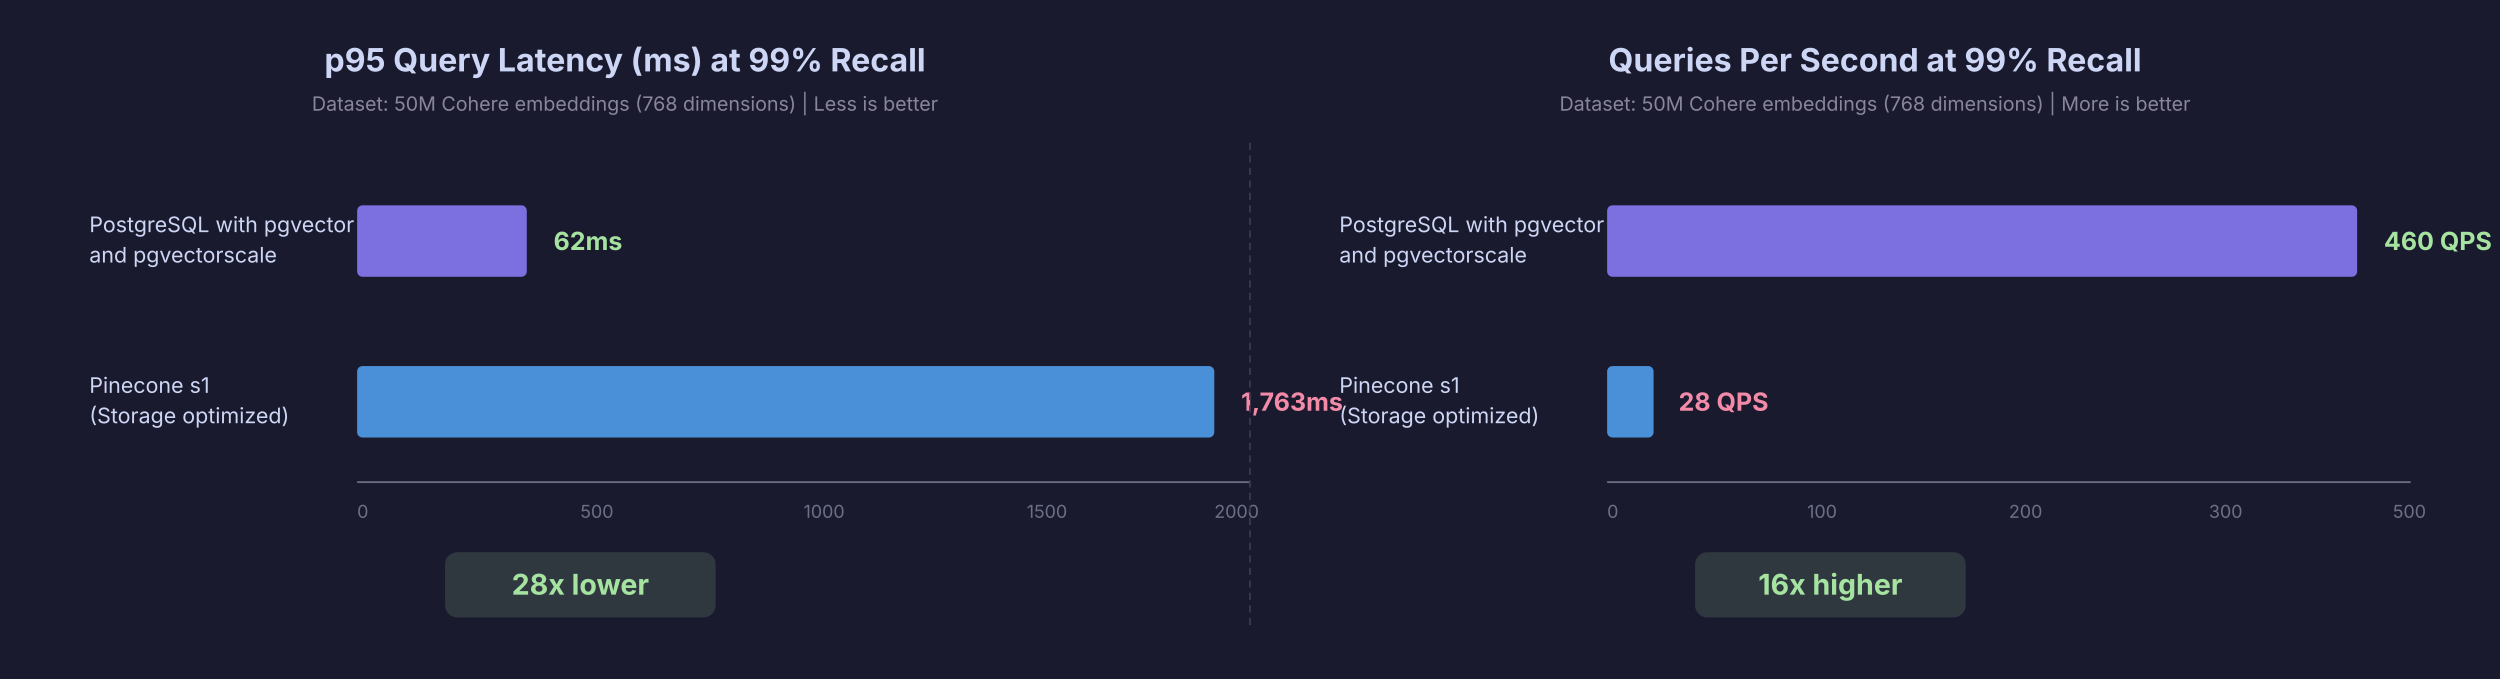
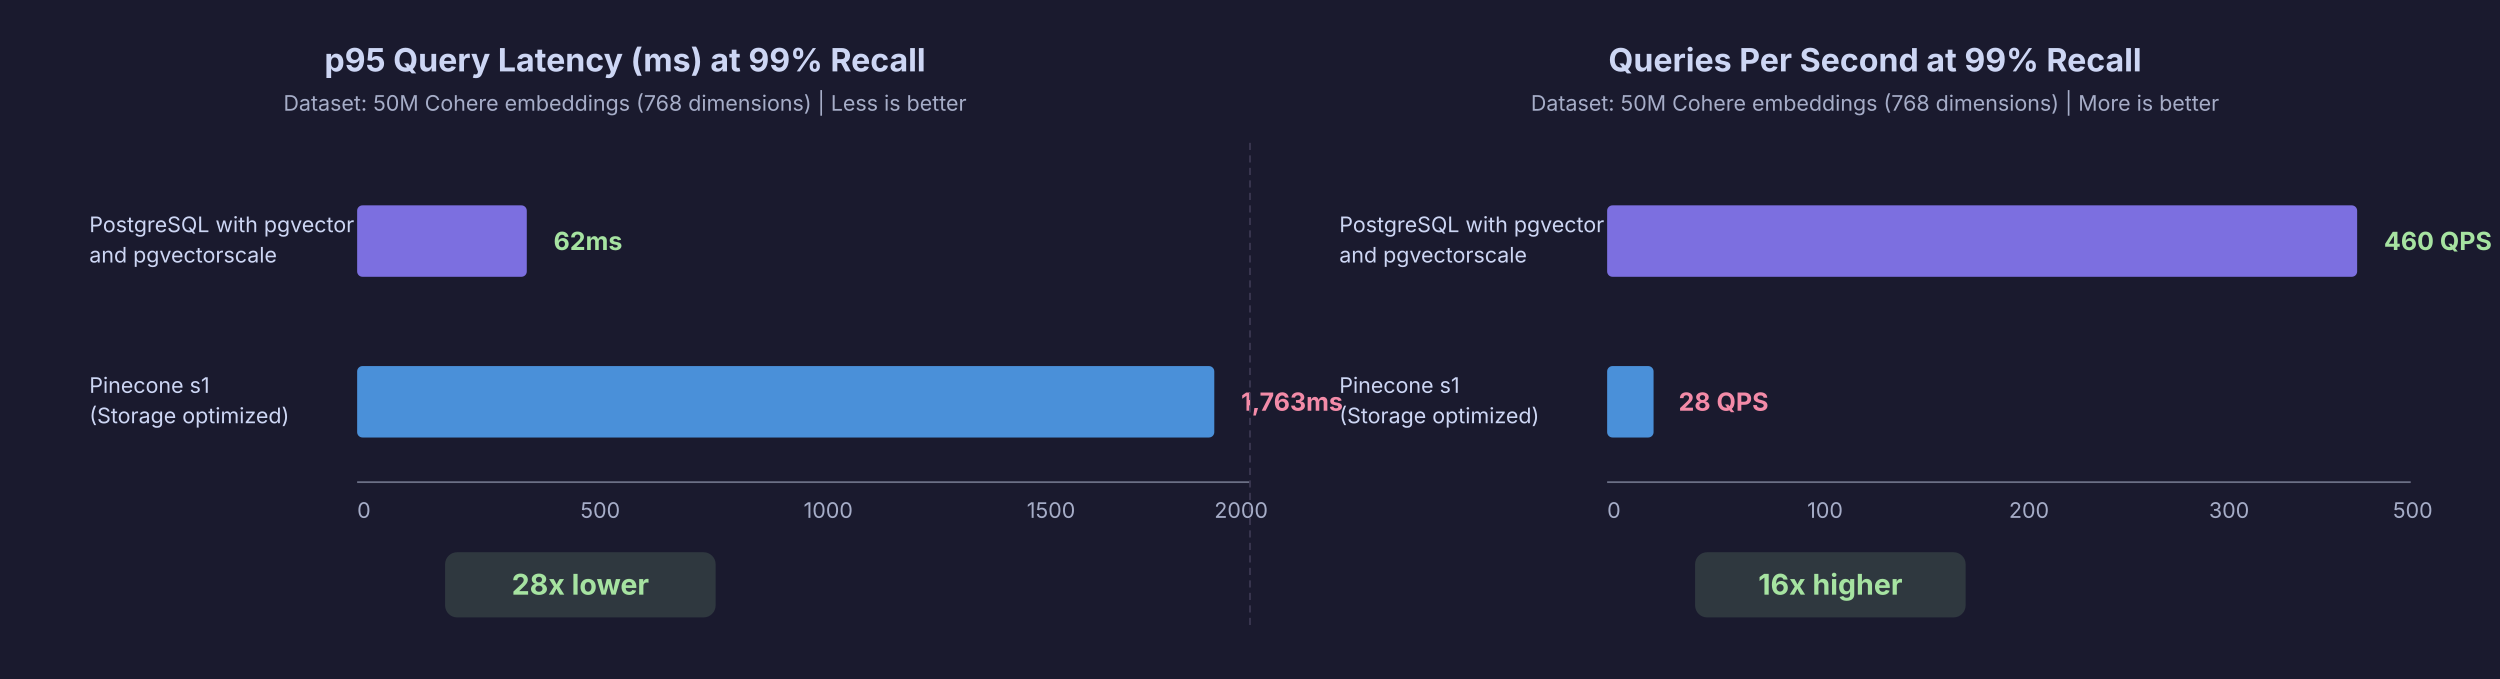
<svg xmlns="http://www.w3.org/2000/svg" viewBox="0 0 1400 380" font-family="Inter, -apple-system, sans-serif">
  <rect width="1400" height="550" fill="#1a1a2e" />
  <text x="350" y="40" text-anchor="middle" fill="#cdd6f4" font-size="18" font-weight="bold">p95 Query Latency (ms) at 99% Recall</text>
-   <text x="350" y="62" text-anchor="middle" fill="#8a8699" font-size="11">Dataset: 50M Cohere embeddings (768 dimensions) | Less is better</text>
+   <text x="350" y="62" text-anchor="middle" fill="#a6adc8" font-size="12">Dataset: 50M Cohere embeddings (768 dimensions) | Less is better</text>
  <text x="50" y="130" fill="#cdd6f4" font-size="12">PostgreSQL with pgvector</text>
  <text x="50" y="147" fill="#cdd6f4" font-size="12">and pgvectorscale</text>
  <rect x="200" y="115" width="95" height="40" rx="3" fill="#7c6fe0" />
  <text x="310" y="140" fill="#a6e3a1" font-size="14" font-weight="bold">62ms</text>
  <text x="50" y="220" fill="#cdd6f4" font-size="12">Pinecone s1</text>
  <text x="50" y="237" fill="#cdd6f4" font-size="12">(Storage optimized)</text>
  <rect x="200" y="205" width="480" height="40" rx="3" fill="#4a90d9" />
  <text x="695" y="230" fill="#f38ba8" font-size="14" font-weight="bold">1,763ms</text>
  <line x1="200" y1="270" x2="700" y2="270" stroke="#6c7086" stroke-width="1" />
-   <text x="200" y="290" fill="#6c7086" font-size="10">0</text>
-   <text x="325" y="290" fill="#6c7086" font-size="10">500</text>
-   <text x="450" y="290" fill="#6c7086" font-size="10">1000</text>
-   <text x="575" y="290" fill="#6c7086" font-size="10">1500</text>
-   <text x="680" y="290" fill="#6c7086" font-size="10">2000</text>
+   <text x="200" y="290" fill="#a6adc8" font-size="12">0</text>
+   <text x="325" y="290" fill="#a6adc8" font-size="12">500</text>
+   <text x="450" y="290" fill="#a6adc8" font-size="12">1000</text>
+   <text x="575" y="290" fill="#a6adc8" font-size="12">1500</text>
+   <text x="680" y="290" fill="#a6adc8" font-size="12">2000</text>
  <rect x="250" y="310" width="150" height="35" rx="6" fill="#a6e3a1" opacity="0.15" stroke="#a6e3a1" stroke-width="1.5" />
  <text x="325" y="333" text-anchor="middle" fill="#a6e3a1" font-size="16" font-weight="bold">28x lower</text>
  <text x="1050" y="40" text-anchor="middle" fill="#cdd6f4" font-size="18" font-weight="bold">Queries Per Second at 99% Recall</text>
-   <text x="1050" y="62" text-anchor="middle" fill="#8a8699" font-size="11">Dataset: 50M Cohere embeddings (768 dimensions) | More is better</text>
+   <text x="1050" y="62" text-anchor="middle" fill="#a6adc8" font-size="12">Dataset: 50M Cohere embeddings (768 dimensions) | More is better</text>
  <text x="750" y="130" fill="#cdd6f4" font-size="12">PostgreSQL with pgvector</text>
  <text x="750" y="147" fill="#cdd6f4" font-size="12">and pgvectorscale</text>
  <rect x="900" y="115" width="420" height="40" rx="3" fill="#7c6fe0" />
  <text x="1335" y="140" fill="#a6e3a1" font-size="14" font-weight="bold">460 QPS</text>
  <text x="750" y="220" fill="#cdd6f4" font-size="12">Pinecone s1</text>
  <text x="750" y="237" fill="#cdd6f4" font-size="12">(Storage optimized)</text>
  <rect x="900" y="205" width="26" height="40" rx="3" fill="#4a90d9" />
  <text x="940" y="230" fill="#f38ba8" font-size="14" font-weight="bold">28 QPS</text>
  <line x1="900" y1="270" x2="1350" y2="270" stroke="#6c7086" stroke-width="1" />
-   <text x="900" y="290" fill="#6c7086" font-size="10">0</text>
-   <text x="1012" y="290" fill="#6c7086" font-size="10">100</text>
-   <text x="1125" y="290" fill="#6c7086" font-size="10">200</text>
-   <text x="1237" y="290" fill="#6c7086" font-size="10">300</text>
-   <text x="1340" y="290" fill="#6c7086" font-size="10">500</text>
+   <text x="900" y="290" fill="#a6adc8" font-size="12">0</text>
+   <text x="1012" y="290" fill="#a6adc8" font-size="12">100</text>
+   <text x="1125" y="290" fill="#a6adc8" font-size="12">200</text>
+   <text x="1237" y="290" fill="#a6adc8" font-size="12">300</text>
+   <text x="1340" y="290" fill="#a6adc8" font-size="12">500</text>
  <rect x="950" y="310" width="150" height="35" rx="6" fill="#a6e3a1" opacity="0.15" stroke="#a6e3a1" stroke-width="1.5" />
  <text x="1025" y="333" text-anchor="middle" fill="#a6e3a1" font-size="16" font-weight="bold">16x higher</text>
  <line x1="700" y1="80" x2="700" y2="350" stroke="#3a3750" stroke-width="1" stroke-dasharray="4,3" />
</svg>
